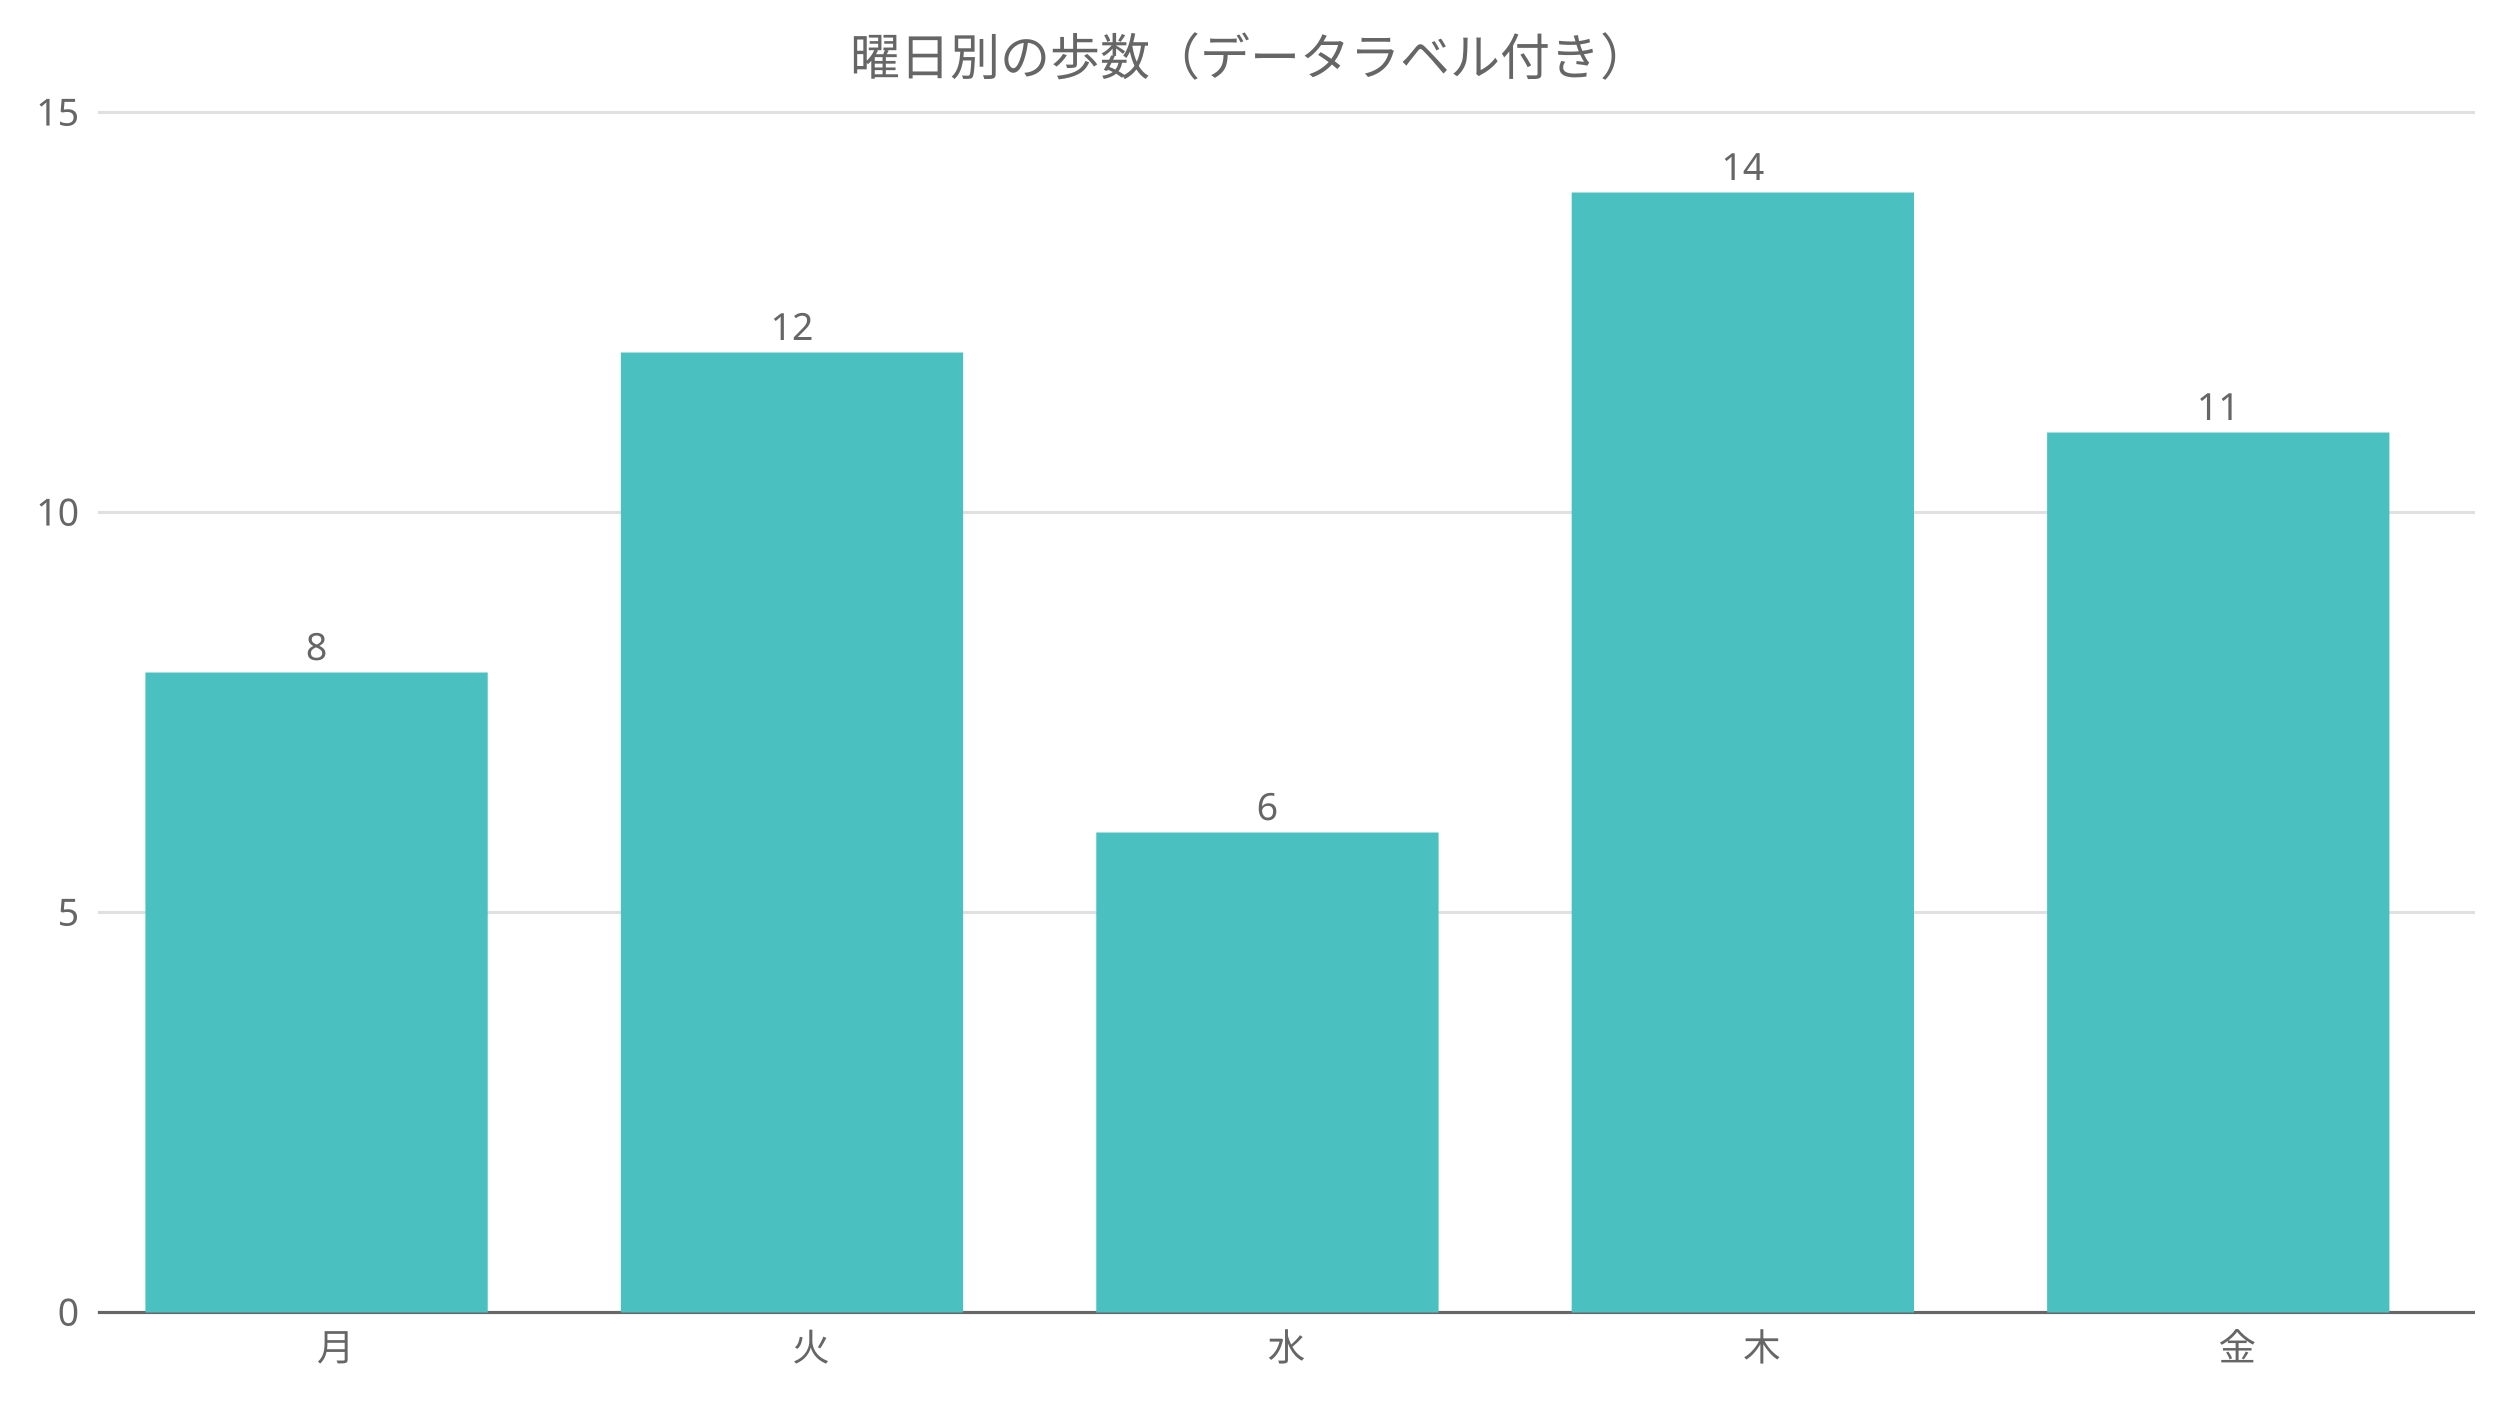
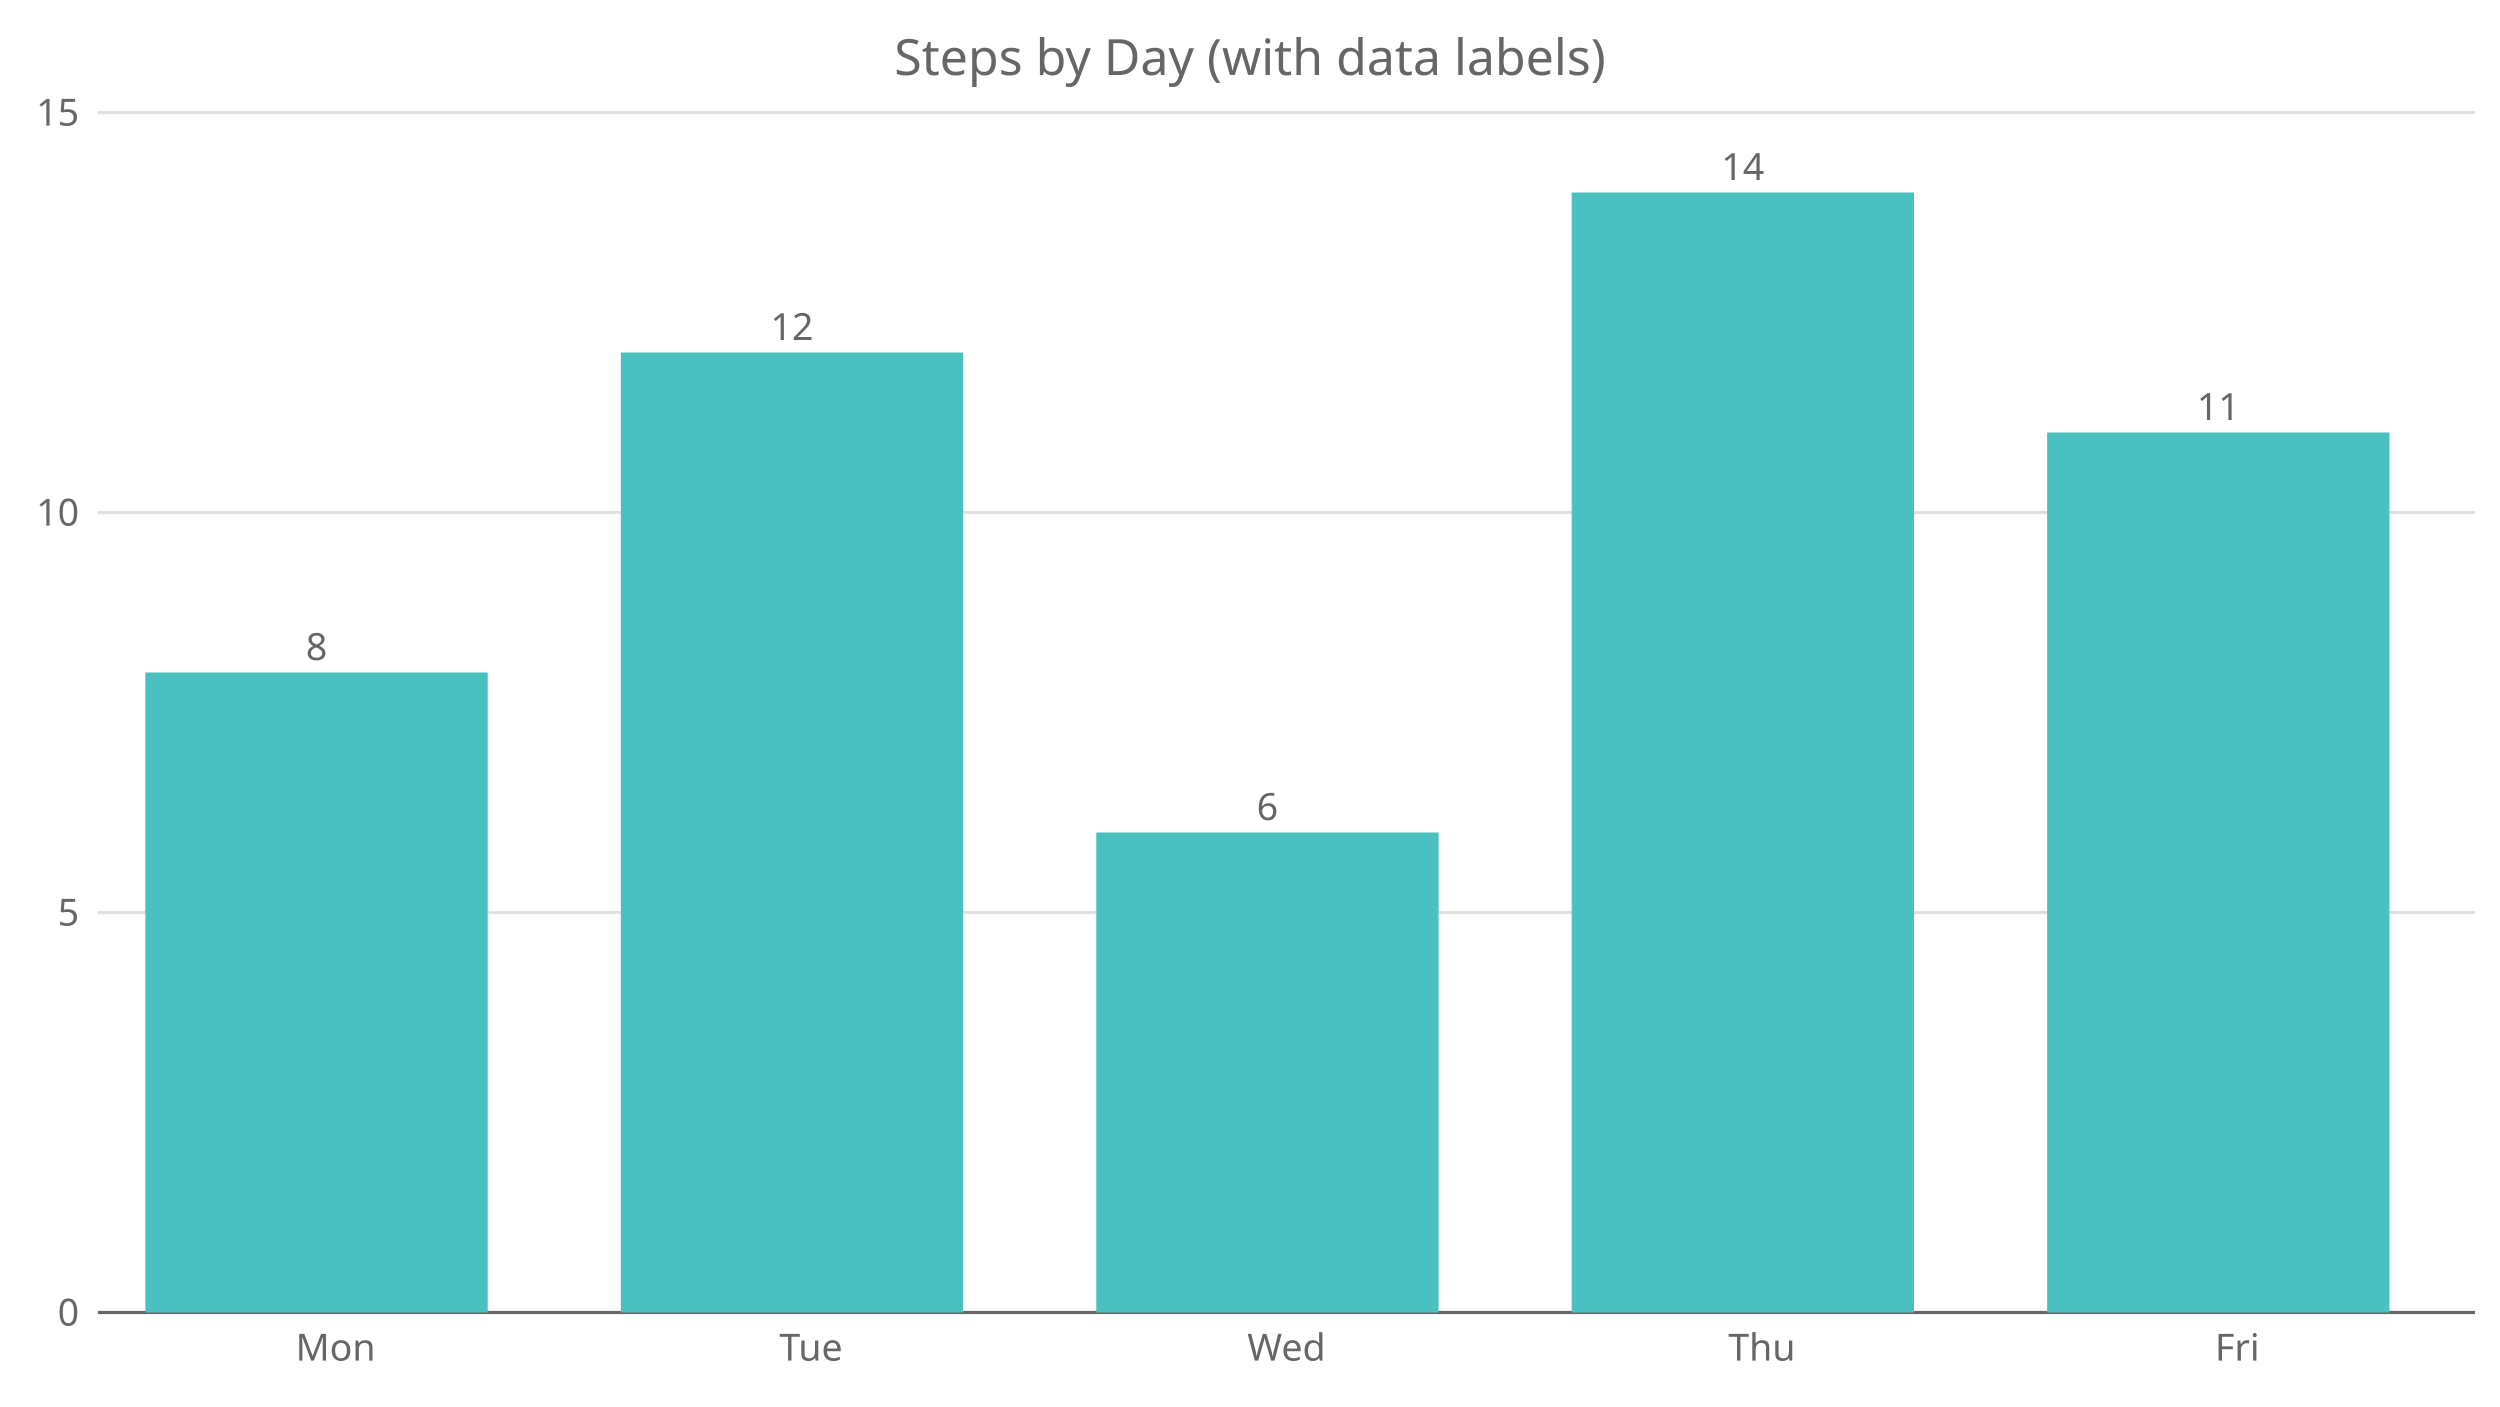
<svg xmlns="http://www.w3.org/2000/svg" width="800" height="450" viewBox="0 0 800 450">
-   <text x="400" y="24" font-family="Noto Sans JP, sans-serif" font-size="16" text-anchor="middle" fill="#666666">曜日別の歩数（データラベル付き）</text>
+   <text x="400" y="24" font-family="Noto Sans JP, sans-serif" font-size="16" text-anchor="middle" fill="#666666">Steps by Day (with data labels)</text>
  <line x1="31.32" y1="420" x2="792" y2="420" stroke="#e0e0e0" stroke-width="1" />
  <text x="25.32" y="424.2" font-family="Noto Sans JP, sans-serif" font-size="12" text-anchor="end" fill="#666666">0</text>
  <line x1="31.32" y1="292" x2="792" y2="292" stroke="#e0e0e0" stroke-width="1" />
  <text x="25.32" y="296.2" font-family="Noto Sans JP, sans-serif" font-size="12" text-anchor="end" fill="#666666">5</text>
  <line x1="31.32" y1="164" x2="792" y2="164" stroke="#e0e0e0" stroke-width="1" />
  <text x="25.32" y="168.2" font-family="Noto Sans JP, sans-serif" font-size="12" text-anchor="end" fill="#666666">10</text>
  <line x1="31.32" y1="36" x2="792" y2="36" stroke="#e0e0e0" stroke-width="1" />
  <text x="25.32" y="40.2" font-family="Noto Sans JP, sans-serif" font-size="12" text-anchor="end" fill="#666666">15</text>
  <line x1="31.32" y1="420" x2="792" y2="420" stroke="#666666" stroke-width="1" />
-   <text x="107.39" y="435.4" font-family="Noto Sans JP, sans-serif" font-size="12" text-anchor="middle" fill="#666666">月</text>
-   <text x="259.52" y="435.4" font-family="Noto Sans JP, sans-serif" font-size="12" text-anchor="middle" fill="#666666">火</text>
-   <text x="411.66" y="435.4" font-family="Noto Sans JP, sans-serif" font-size="12" text-anchor="middle" fill="#666666">水</text>
-   <text x="563.8" y="435.4" font-family="Noto Sans JP, sans-serif" font-size="12" text-anchor="middle" fill="#666666">木</text>
-   <text x="715.93" y="435.4" font-family="Noto Sans JP, sans-serif" font-size="12" text-anchor="middle" fill="#666666">金</text>
+   <text x="107.39" y="435.4" font-family="Noto Sans JP, sans-serif" font-size="12" text-anchor="middle" fill="#666666">Mon</text>
+   <text x="259.52" y="435.4" font-family="Noto Sans JP, sans-serif" font-size="12" text-anchor="middle" fill="#666666">Tue</text>
+   <text x="411.66" y="435.4" font-family="Noto Sans JP, sans-serif" font-size="12" text-anchor="middle" fill="#666666">Wed</text>
+   <text x="563.8" y="435.4" font-family="Noto Sans JP, sans-serif" font-size="12" text-anchor="middle" fill="#666666">Thu</text>
+   <text x="715.93" y="435.4" font-family="Noto Sans JP, sans-serif" font-size="12" text-anchor="middle" fill="#666666">Fri</text>
  <rect x="46.53" y="215.2" width="109.54" height="204.8" fill="#4bc0c0" />
  <text x="101.3" y="211.2" font-family="Noto Sans JP, sans-serif" font-size="12" text-anchor="middle" fill="#666666">8</text>
  <rect x="198.67" y="112.8" width="109.54" height="307.2" fill="#4bc0c0" />
  <text x="253.44" y="108.8" font-family="Noto Sans JP, sans-serif" font-size="12" text-anchor="middle" fill="#666666">12</text>
  <rect x="350.81" y="266.4" width="109.54" height="153.6" fill="#4bc0c0" />
  <text x="405.57" y="262.4" font-family="Noto Sans JP, sans-serif" font-size="12" text-anchor="middle" fill="#666666">6</text>
  <rect x="502.94" y="61.6" width="109.54" height="358.4" fill="#4bc0c0" />
  <text x="557.71" y="57.6" font-family="Noto Sans JP, sans-serif" font-size="12" text-anchor="middle" fill="#666666">14</text>
  <rect x="655.08" y="138.4" width="109.54" height="281.6" fill="#4bc0c0" />
  <text x="709.85" y="134.4" font-family="Noto Sans JP, sans-serif" font-size="12" text-anchor="middle" fill="#666666">11</text>
</svg>
